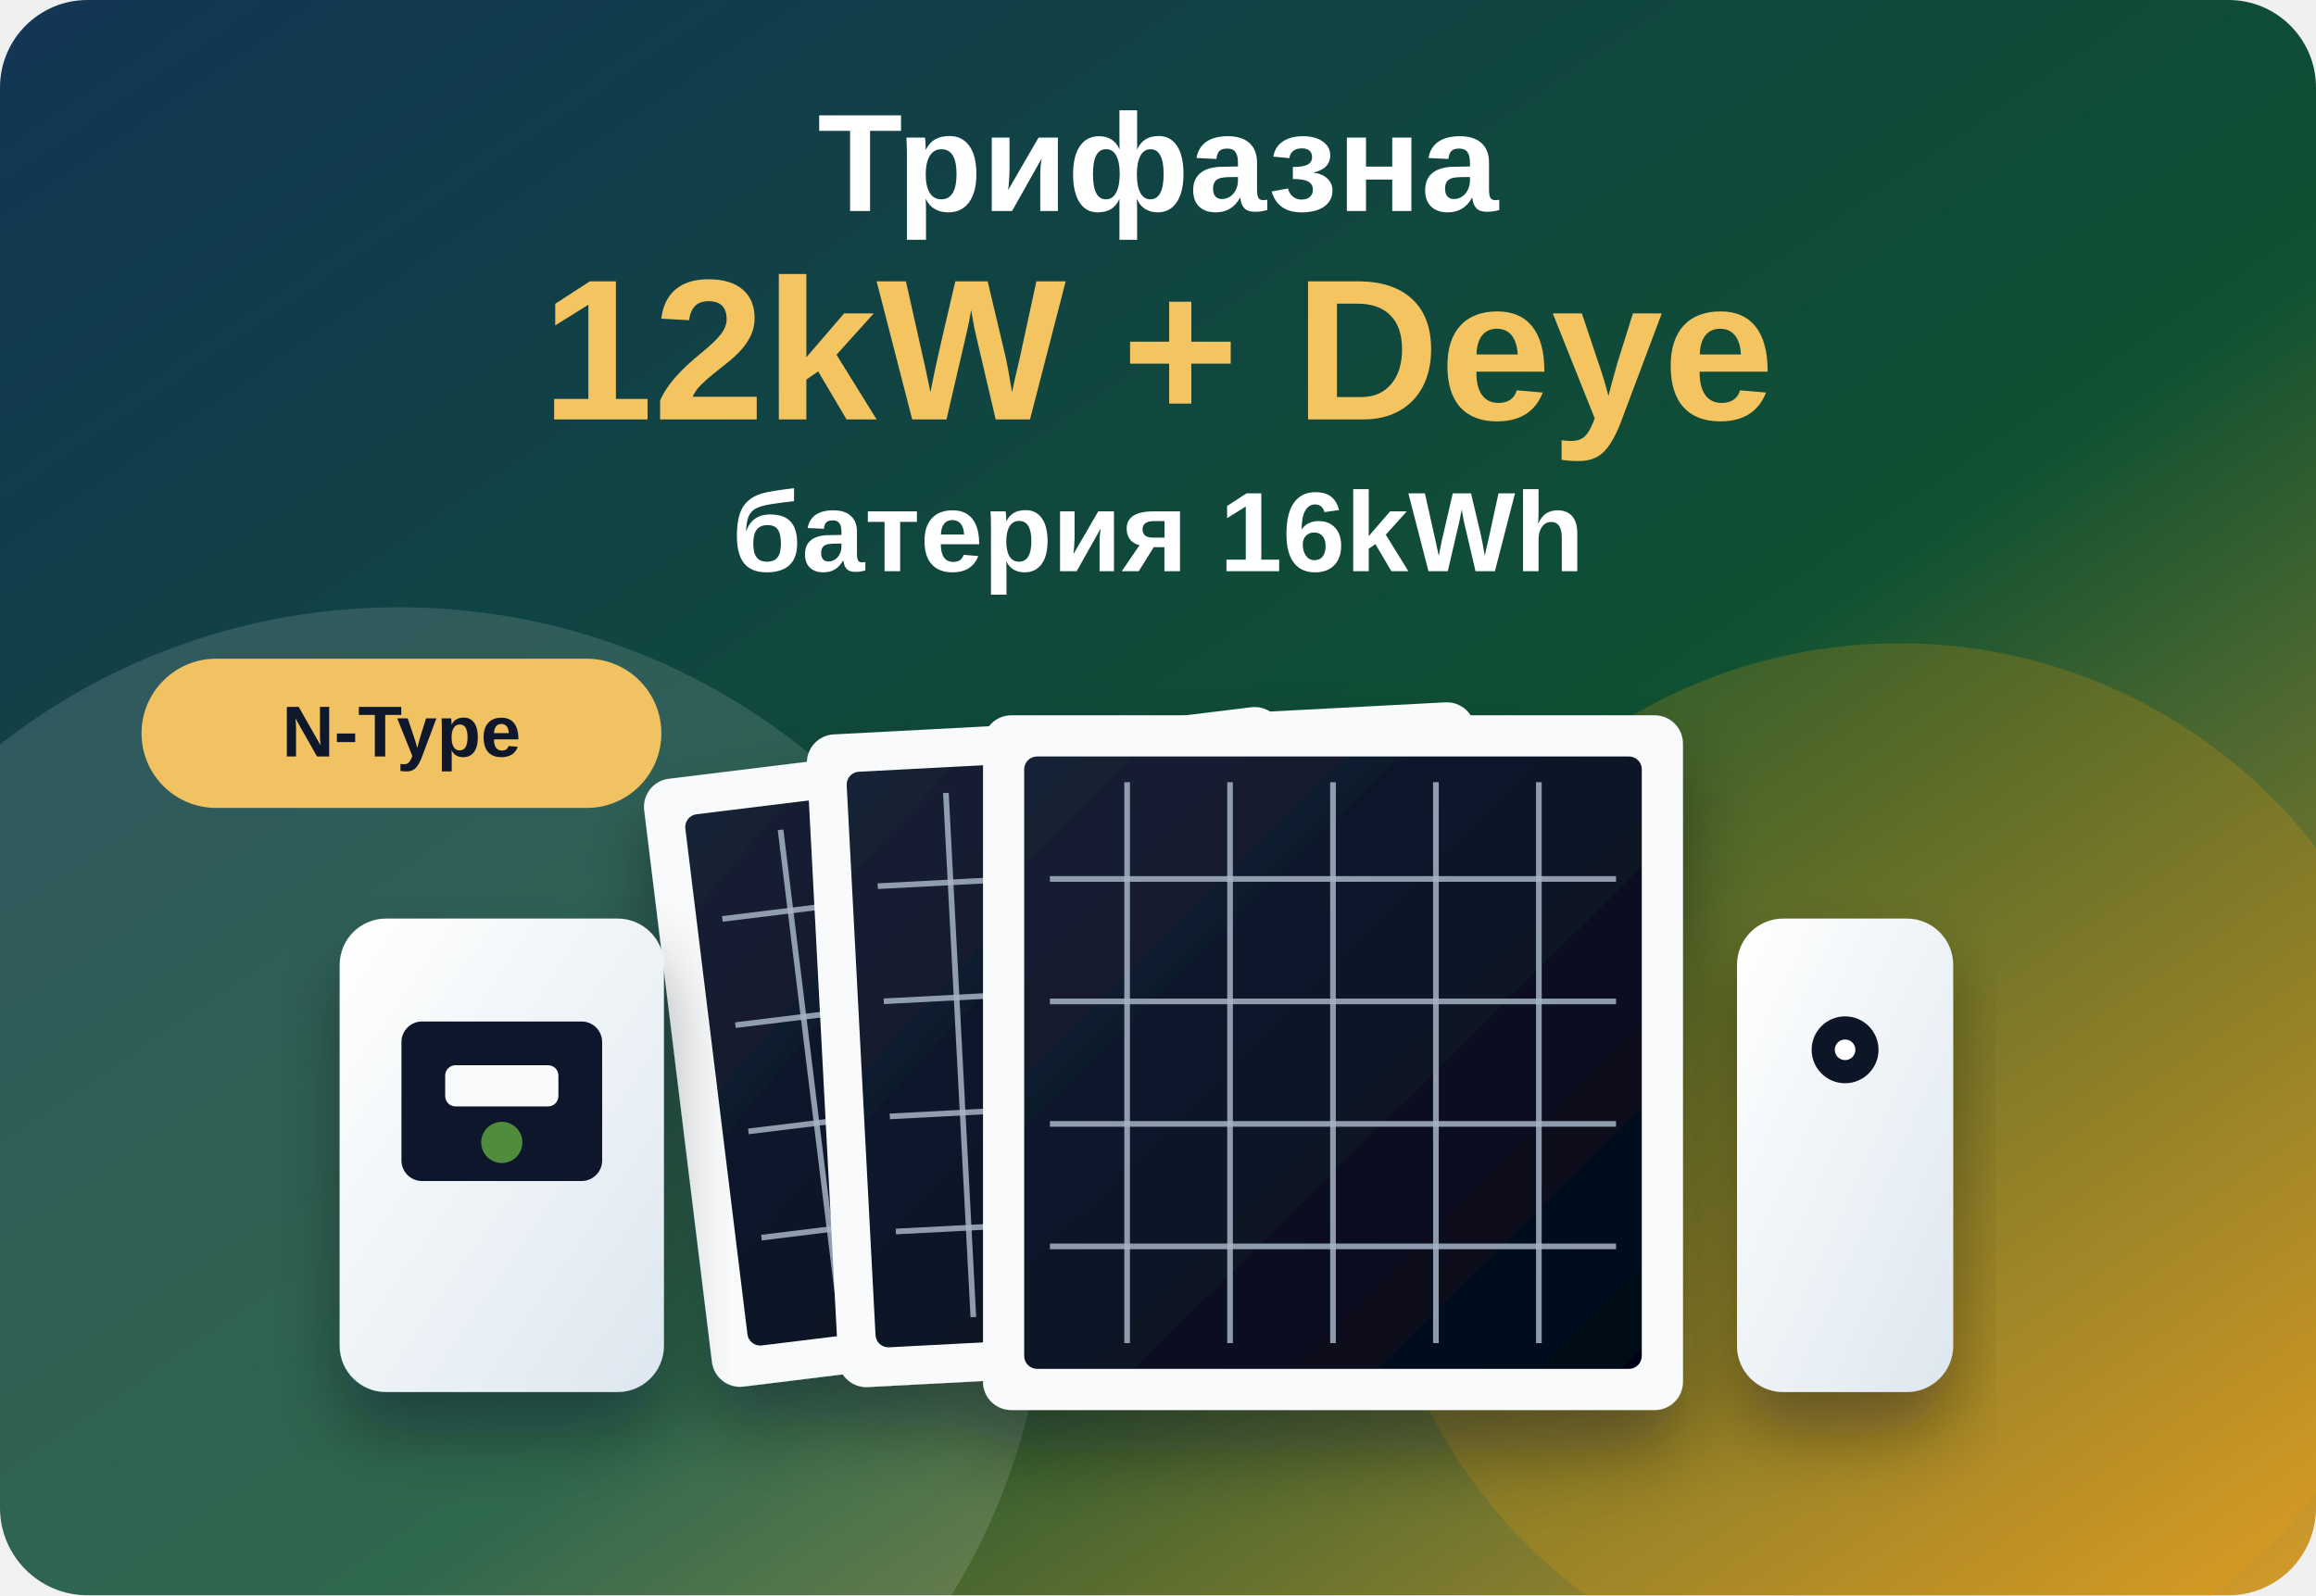
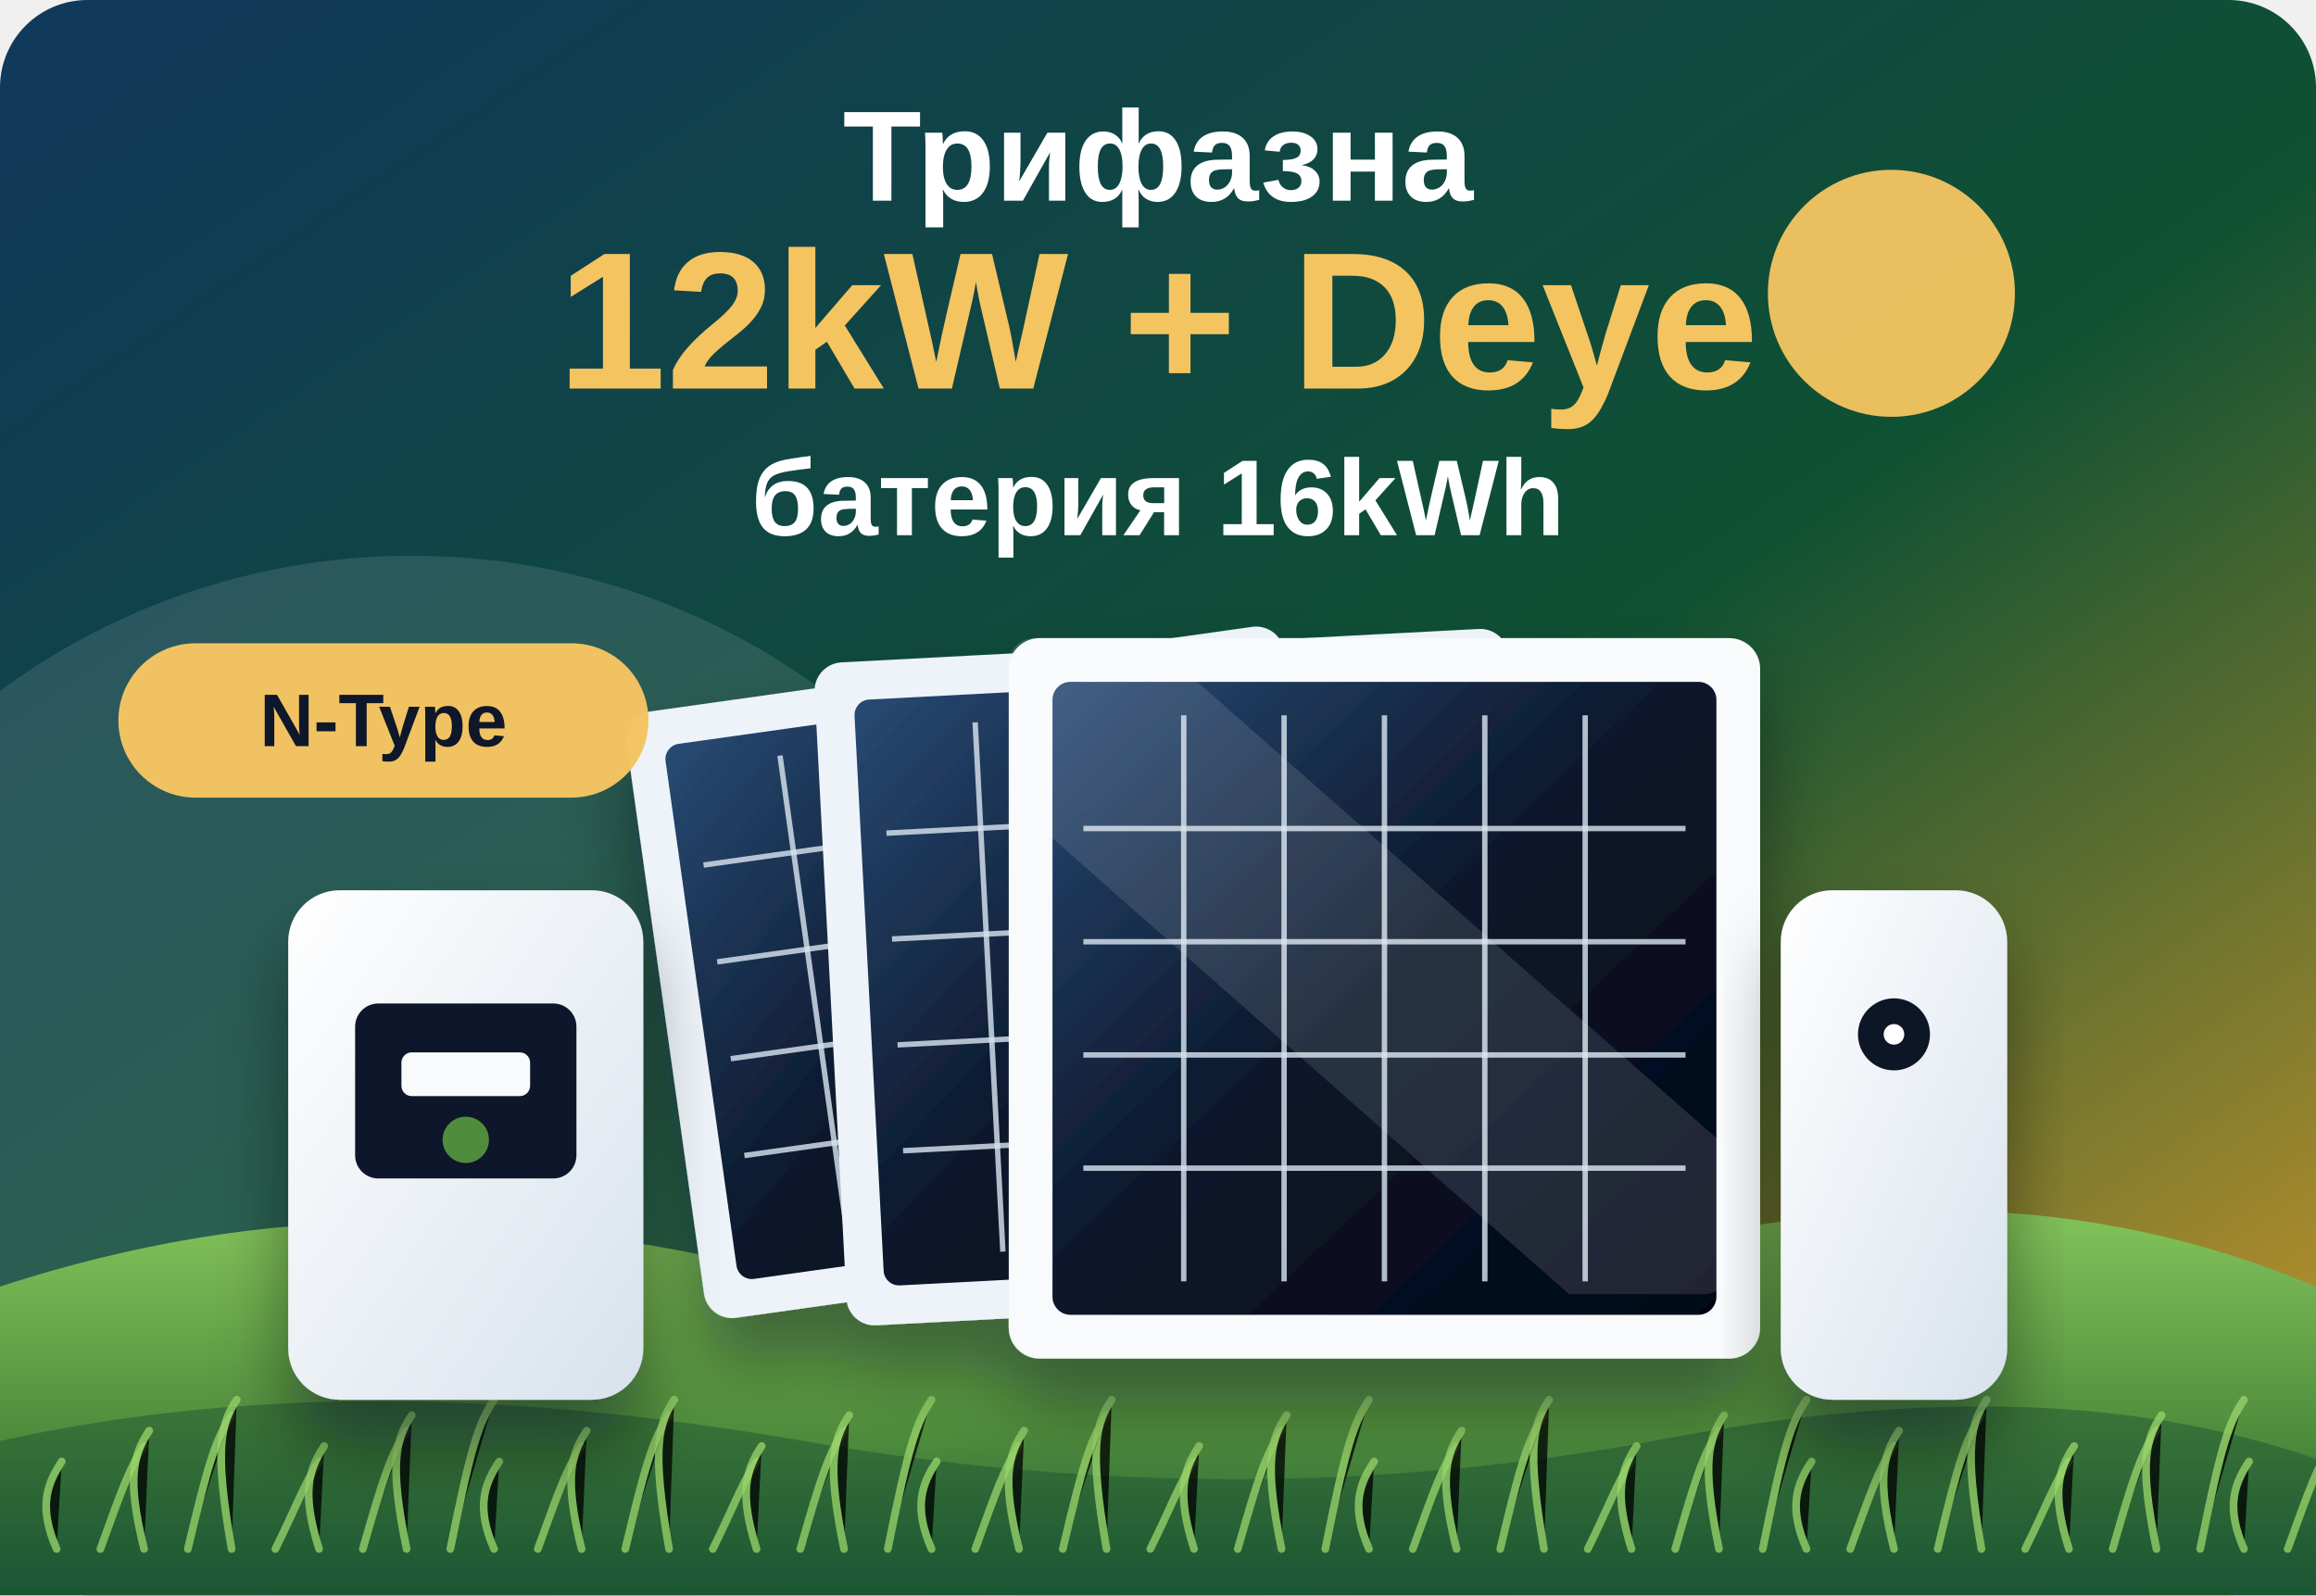
<svg xmlns="http://www.w3.org/2000/svg" width="900" height="620" viewBox="0 0 900 620" role="img" aria-label="Трифазна 12kW Deye 16kWh">
  <defs>
-     <linearGradient id="bg" x1="0" y1="0" x2="1" y2="1">
-       <stop offset="0" stop-color="#123555" />
-       <stop offset=".58" stop-color="#0F5132" />
+     <linearGradient id="sky" x1="0" y1="0" x2="1" y2="1">
+       <stop offset="0" stop-color="#11385C" />
+       <stop offset=".55" stop-color="#0F5132" />
      <stop offset="1" stop-color="#D79B2B" />
    </linearGradient>
-     <linearGradient id="panel" x1="0" y1="0" x2="1" y2="1">
-       <stop offset="0" stop-color="#172235" />
+     <linearGradient id="glass" x1="0" y1="0" x2="1" y2="1">
+       <stop offset="0" stop-color="#284A74" />
+       <stop offset=".48" stop-color="#0B172A" />
      <stop offset="1" stop-color="#020617" />
    </linearGradient>
    <linearGradient id="device" x1="0" y1="0" x2="1" y2="1">
      <stop offset="0" stop-color="#FFFFFF" />
-       <stop offset="1" stop-color="#DDE7EF" />
+       <stop offset="1" stop-color="#D8E2EC" />
    </linearGradient>
-     <filter id="shadow" x="-20%" y="-20%" width="140%" height="150%">
-       <feDropShadow dx="0" dy="16" stdDeviation="14" flood-color="#020617" flood-opacity=".36" />
+     <linearGradient id="grass" x1="0" y1="0" x2="0" y2="1">
+       <stop offset="0" stop-color="#83C35A" />
+       <stop offset=".58" stop-color="#4F8D3D" />
+       <stop offset="1" stop-color="#1D5B35" />
+     </linearGradient>
+     <filter id="shadow" x="-25%" y="-25%" width="150%" height="160%">
+       <feDropShadow dx="0" dy="18" stdDeviation="14" flood-color="#020617" flood-opacity=".42" />
    </filter>
+     <clipPath id="shineClip">
+       <rect x="0" y="0" width="280" height="255" rx="10" />
+     </clipPath>
  </defs>
-   <rect width="900" height="620" rx="34" fill="url(#bg)" />
-   <circle cx="155" cy="488" r="252" fill="#FFFFFF" opacity=".13" />
-   <circle cx="738" cy="455" r="205" fill="#F59E0B" opacity=".2" />
+   <rect width="900" height="620" rx="34" fill="url(#sky)" />
+   <circle cx="735" cy="114" r="48" fill="#F4C461" opacity=".95">
+     <animate attributeName="opacity" values=".78;.98;.78" dur="4.8s" repeatCount="indefinite" />
+   </circle>
+   <circle cx="160" cy="486" r="270" fill="#FFFFFF" opacity=".11" />
+   <path class="offer-grass" d="M0 500c105 -34 194 -31 302 -6 112 26 205 27 317 -4 102 -28 193 -27 281 10v120H0z" fill="url(#grass)" />
+   <path class="offer-grass" d="M0 560c104 -23 208 -18 312 0 114 20 226 20 336 -1 101 -19 183 -16 252 8v53H0z" fill="#184D31" opacity=".45" />
+   <path d="M22 602c-7 -16 -4 -25 2 -34" stroke="#9BD56B" stroke-width="3" stroke-linecap="round" opacity=".75" />
+   <path d="M39 602c8 -22 11 -31 17 -40" stroke="#9BD56B" stroke-width="3" stroke-linecap="round" opacity=".75" />
+   <path d="M56 602c-7 -28 -4 -37 2 -46" stroke="#9BD56B" stroke-width="3" stroke-linecap="round" opacity=".75" />
+   <path d="M73 602c8 -34 11 -43 17 -52" stroke="#9BD56B" stroke-width="3" stroke-linecap="round" opacity=".75" />
+   <path d="M90 602c-7 -40 -4 -49 2 -58" stroke="#9BD56B" stroke-width="3" stroke-linecap="round" opacity=".75" />
+   <path d="M107 602c8 -16 11 -25 17 -34" stroke="#9BD56B" stroke-width="3" stroke-linecap="round" opacity=".75" />
+   <path d="M124 602c-7 -22 -4 -31 2 -40" stroke="#9BD56B" stroke-width="3" stroke-linecap="round" opacity=".75" />
+   <path d="M141 602c8 -28 11 -37 17 -46" stroke="#9BD56B" stroke-width="3" stroke-linecap="round" opacity=".75" />
+   <path d="M158 602c-7 -34 -4 -43 2 -52" stroke="#9BD56B" stroke-width="3" stroke-linecap="round" opacity=".75" />
+   <path d="M175 602c8 -40 11 -49 17 -58" stroke="#9BD56B" stroke-width="3" stroke-linecap="round" opacity=".75" />
+   <path d="M192 602c-7 -16 -4 -25 2 -34" stroke="#9BD56B" stroke-width="3" stroke-linecap="round" opacity=".75" />
+   <path d="M209 602c8 -22 11 -31 17 -40" stroke="#9BD56B" stroke-width="3" stroke-linecap="round" opacity=".75" />
+   <path d="M226 602c-7 -28 -4 -37 2 -46" stroke="#9BD56B" stroke-width="3" stroke-linecap="round" opacity=".75" />
+   <path d="M243 602c8 -34 11 -43 17 -52" stroke="#9BD56B" stroke-width="3" stroke-linecap="round" opacity=".75" />
+   <path d="M260 602c-7 -40 -4 -49 2 -58" stroke="#9BD56B" stroke-width="3" stroke-linecap="round" opacity=".75" />
+   <path d="M277 602c8 -16 11 -25 17 -34" stroke="#9BD56B" stroke-width="3" stroke-linecap="round" opacity=".75" />
+   <path d="M294 602c-7 -22 -4 -31 2 -40" stroke="#9BD56B" stroke-width="3" stroke-linecap="round" opacity=".75" />
+   <path d="M311 602c8 -28 11 -37 17 -46" stroke="#9BD56B" stroke-width="3" stroke-linecap="round" opacity=".75" />
+   <path d="M328 602c-7 -34 -4 -43 2 -52" stroke="#9BD56B" stroke-width="3" stroke-linecap="round" opacity=".75" />
+   <path d="M345 602c8 -40 11 -49 17 -58" stroke="#9BD56B" stroke-width="3" stroke-linecap="round" opacity=".75" />
+   <path d="M362 602c-7 -16 -4 -25 2 -34" stroke="#9BD56B" stroke-width="3" stroke-linecap="round" opacity=".75" />
+   <path d="M379 602c8 -22 11 -31 17 -40" stroke="#9BD56B" stroke-width="3" stroke-linecap="round" opacity=".75" />
+   <path d="M396 602c-7 -28 -4 -37 2 -46" stroke="#9BD56B" stroke-width="3" stroke-linecap="round" opacity=".75" />
+   <path d="M413 602c8 -34 11 -43 17 -52" stroke="#9BD56B" stroke-width="3" stroke-linecap="round" opacity=".75" />
+   <path d="M430 602c-7 -40 -4 -49 2 -58" stroke="#9BD56B" stroke-width="3" stroke-linecap="round" opacity=".75" />
+   <path d="M447 602c8 -16 11 -25 17 -34" stroke="#9BD56B" stroke-width="3" stroke-linecap="round" opacity=".75" />
+   <path d="M464 602c-7 -22 -4 -31 2 -40" stroke="#9BD56B" stroke-width="3" stroke-linecap="round" opacity=".75" />
+   <path d="M481 602c8 -28 11 -37 17 -46" stroke="#9BD56B" stroke-width="3" stroke-linecap="round" opacity=".75" />
+   <path d="M498 602c-7 -34 -4 -43 2 -52" stroke="#9BD56B" stroke-width="3" stroke-linecap="round" opacity=".75" />
+   <path d="M515 602c8 -40 11 -49 17 -58" stroke="#9BD56B" stroke-width="3" stroke-linecap="round" opacity=".75" />
+   <path d="M532 602c-7 -16 -4 -25 2 -34" stroke="#9BD56B" stroke-width="3" stroke-linecap="round" opacity=".75" />
+   <path d="M549 602c8 -22 11 -31 17 -40" stroke="#9BD56B" stroke-width="3" stroke-linecap="round" opacity=".75" />
+   <path d="M566 602c-7 -28 -4 -37 2 -46" stroke="#9BD56B" stroke-width="3" stroke-linecap="round" opacity=".75" />
+   <path d="M583 602c8 -34 11 -43 17 -52" stroke="#9BD56B" stroke-width="3" stroke-linecap="round" opacity=".75" />
+   <path d="M600 602c-7 -40 -4 -49 2 -58" stroke="#9BD56B" stroke-width="3" stroke-linecap="round" opacity=".75" />
+   <path d="M617 602c8 -16 11 -25 17 -34" stroke="#9BD56B" stroke-width="3" stroke-linecap="round" opacity=".75" />
+   <path d="M634 602c-7 -22 -4 -31 2 -40" stroke="#9BD56B" stroke-width="3" stroke-linecap="round" opacity=".75" />
+   <path d="M651 602c8 -28 11 -37 17 -46" stroke="#9BD56B" stroke-width="3" stroke-linecap="round" opacity=".75" />
+   <path d="M668 602c-7 -34 -4 -43 2 -52" stroke="#9BD56B" stroke-width="3" stroke-linecap="round" opacity=".75" />
+   <path d="M685 602c8 -40 11 -49 17 -58" stroke="#9BD56B" stroke-width="3" stroke-linecap="round" opacity=".75" />
+   <path d="M702 602c-7 -16 -4 -25 2 -34" stroke="#9BD56B" stroke-width="3" stroke-linecap="round" opacity=".75" />
+   <path d="M719 602c8 -22 11 -31 17 -40" stroke="#9BD56B" stroke-width="3" stroke-linecap="round" opacity=".75" />
+   <path d="M736 602c-7 -28 -4 -37 2 -46" stroke="#9BD56B" stroke-width="3" stroke-linecap="round" opacity=".75" />
+   <path d="M753 602c8 -34 11 -43 17 -52" stroke="#9BD56B" stroke-width="3" stroke-linecap="round" opacity=".75" />
+   <path d="M770 602c-7 -40 -4 -49 2 -58" stroke="#9BD56B" stroke-width="3" stroke-linecap="round" opacity=".75" />
+   <path d="M787 602c8 -16 11 -25 17 -34" stroke="#9BD56B" stroke-width="3" stroke-linecap="round" opacity=".75" />
+   <path d="M804 602c-7 -22 -4 -31 2 -40" stroke="#9BD56B" stroke-width="3" stroke-linecap="round" opacity=".75" />
+   <path d="M821 602c8 -28 11 -37 17 -46" stroke="#9BD56B" stroke-width="3" stroke-linecap="round" opacity=".75" />
+   <path d="M838 602c-7 -34 -4 -43 2 -52" stroke="#9BD56B" stroke-width="3" stroke-linecap="round" opacity=".75" />
+   <path d="M855 602c8 -40 11 -49 17 -58" stroke="#9BD56B" stroke-width="3" stroke-linecap="round" opacity=".75" />
+   <path d="M872 602c-7 -16 -4 -25 2 -34" stroke="#9BD56B" stroke-width="3" stroke-linecap="round" opacity=".75" />
+   <path d="M889 602c8 -22 11 -31 17 -40" stroke="#9BD56B" stroke-width="3" stroke-linecap="round" opacity=".75" />
  <g font-family="Arial, sans-serif" text-anchor="middle">
-     <text x="450" y="82" font-size="54" font-weight="900" fill="#FFFFFF">Трифазна</text>
-     <text x="450" y="163" font-size="78" font-weight="900" fill="#F4C461">12kW + Deye</text>
-     <text x="450" y="222" font-size="44" font-weight="900" fill="#FFFFFF">батерия 16kWh</text>
+     <text x="450" y="78" font-size="50" font-weight="900" fill="#FFFFFF">Трифазна</text>
+     <text x="450" y="151" font-size="76" font-weight="900" fill="#F4C461">12kW + Deye</text>
+     <text x="450" y="208" font-size="42" font-weight="900" fill="#FFFFFF">батерия 16kWh</text>
  </g>
-   <g filter="url(#shadow)">
-     <g transform="translate(249 304) rotate(-7)">
-       <rect width="250" height="238" rx="11" fill="#F8FAFC" />
-       <rect x="15" y="15" width="220" height="208" rx="5" fill="url(#panel)" />
-       <line x1="51.667" y1="25" x2="51.667" y2="213" stroke="#A6B4C4" stroke-width="2.2" opacity=".85" />
-       <line x1="88.333" y1="25" x2="88.333" y2="213" stroke="#A6B4C4" stroke-width="2.2" opacity=".85" />
-       <line x1="125" y1="25" x2="125" y2="213" stroke="#A6B4C4" stroke-width="2.2" opacity=".85" />
-       <line x1="161.667" y1="25" x2="161.667" y2="213" stroke="#A6B4C4" stroke-width="2.2" opacity=".85" />
-       <line x1="198.333" y1="25" x2="198.333" y2="213" stroke="#A6B4C4" stroke-width="2.2" opacity=".85" />
-       <line x1="25" y1="56.6" x2="225" y2="56.6" stroke="#A6B4C4" stroke-width="2.2" opacity=".85" />
-       <line x1="25" y1="98.2" x2="225" y2="98.2" stroke="#A6B4C4" stroke-width="2.2" opacity=".85" />
-       <line x1="25" y1="139.8" x2="225" y2="139.8" stroke="#A6B4C4" stroke-width="2.2" opacity=".85" />
-       <line x1="25" y1="181.4" x2="225" y2="181.4" stroke="#A6B4C4" stroke-width="2.2" opacity=".85" />
+   <g class="solar-module" filter="url(#shadow)">
+     <g transform="translate(242 278) rotate(-8)">
+       <rect width="258" height="238" rx="11" fill="#EDF3F8" />
+       <rect x="14" y="14" width="230" height="210" rx="6" fill="url(#glass)" />
+       <line x1="58.333" y1="24" x2="58.333" y2="214" stroke="#D7E2EE" stroke-width="2.1" opacity=".82" />
+       <line x1="93.667" y1="24" x2="93.667" y2="214" stroke="#D7E2EE" stroke-width="2.1" opacity=".82" />
+       <line x1="129" y1="24" x2="129" y2="214" stroke="#D7E2EE" stroke-width="2.1" opacity=".82" />
+       <line x1="164.333" y1="24" x2="164.333" y2="214" stroke="#D7E2EE" stroke-width="2.1" opacity=".82" />
+       <line x1="199.667" y1="24" x2="199.667" y2="214" stroke="#D7E2EE" stroke-width="2.1" opacity=".82" />
+       <line x1="23" y1="62" x2="235" y2="62" stroke="#D7E2EE" stroke-width="2.1" opacity=".82" />
+       <line x1="23" y1="100" x2="235" y2="100" stroke="#D7E2EE" stroke-width="2.1" opacity=".82" />
+       <line x1="23" y1="138" x2="235" y2="138" stroke="#D7E2EE" stroke-width="2.1" opacity=".82" />
+       <line x1="23" y1="176" x2="235" y2="176" stroke="#D7E2EE" stroke-width="2.1" opacity=".82" />
    </g>
-     <g transform="translate(313 286) rotate(-3)">
-       <rect width="260" height="254" rx="11" fill="#F8FAFC" />
-       <rect x="15" y="15" width="230" height="224" rx="5" fill="url(#panel)" />
-       <line x1="53.333" y1="25" x2="53.333" y2="229" stroke="#A6B4C4" stroke-width="2.2" opacity=".85" />
-       <line x1="91.667" y1="25" x2="91.667" y2="229" stroke="#A6B4C4" stroke-width="2.2" opacity=".85" />
-       <line x1="130" y1="25" x2="130" y2="229" stroke="#A6B4C4" stroke-width="2.2" opacity=".85" />
-       <line x1="168.333" y1="25" x2="168.333" y2="229" stroke="#A6B4C4" stroke-width="2.2" opacity=".85" />
-       <line x1="206.667" y1="25" x2="206.667" y2="229" stroke="#A6B4C4" stroke-width="2.2" opacity=".85" />
-       <line x1="25" y1="59.8" x2="235" y2="59.8" stroke="#A6B4C4" stroke-width="2.2" opacity=".85" />
-       <line x1="25" y1="104.6" x2="235" y2="104.6" stroke="#A6B4C4" stroke-width="2.2" opacity=".85" />
-       <line x1="25" y1="149.4" x2="235" y2="149.4" stroke="#A6B4C4" stroke-width="2.2" opacity=".85" />
-       <line x1="25" y1="194.2" x2="235" y2="194.2" stroke="#A6B4C4" stroke-width="2.2" opacity=".85" />
+     <g transform="translate(316 258) rotate(-3)">
+       <rect width="270" height="258" rx="11" fill="#EDF3F8" />
+       <rect x="15" y="15" width="240" height="228" rx="6" fill="url(#glass)" />
+       <line x1="61.667" y1="26" x2="61.667" y2="232" stroke="#D7E2EE" stroke-width="2.1" opacity=".82" />
+       <line x1="98.333" y1="26" x2="98.333" y2="232" stroke="#D7E2EE" stroke-width="2.1" opacity=".82" />
+       <line x1="135" y1="26" x2="135" y2="232" stroke="#D7E2EE" stroke-width="2.1" opacity=".82" />
+       <line x1="171.667" y1="26" x2="171.667" y2="232" stroke="#D7E2EE" stroke-width="2.1" opacity=".82" />
+       <line x1="208.333" y1="26" x2="208.333" y2="232" stroke="#D7E2EE" stroke-width="2.1" opacity=".82" />
+       <line x1="25" y1="67.2" x2="245" y2="67.2" stroke="#D7E2EE" stroke-width="2.1" opacity=".82" />
+       <line x1="25" y1="108.4" x2="245" y2="108.4" stroke="#D7E2EE" stroke-width="2.1" opacity=".82" />
+       <line x1="25" y1="149.6" x2="245" y2="149.6" stroke="#D7E2EE" stroke-width="2.1" opacity=".82" />
+       <line x1="25" y1="190.8" x2="245" y2="190.8" stroke="#D7E2EE" stroke-width="2.1" opacity=".82" />
    </g>
-     <g transform="translate(382 278)">
-       <rect width="272" height="270" rx="11" fill="#F8FAFC" />
-       <rect x="16" y="16" width="240" height="238" rx="5" fill="url(#panel)" />
-       <line x1="56" y1="26" x2="56" y2="244" stroke="#A6B4C4" stroke-width="2.2" opacity=".85" />
-       <line x1="96" y1="26" x2="96" y2="244" stroke="#A6B4C4" stroke-width="2.2" opacity=".85" />
-       <line x1="136" y1="26" x2="136" y2="244" stroke="#A6B4C4" stroke-width="2.2" opacity=".85" />
-       <line x1="176" y1="26" x2="176" y2="244" stroke="#A6B4C4" stroke-width="2.2" opacity=".85" />
-       <line x1="216" y1="26" x2="216" y2="244" stroke="#A6B4C4" stroke-width="2.2" opacity=".85" />
-       <line x1="26" y1="63.6" x2="246" y2="63.6" stroke="#A6B4C4" stroke-width="2.2" opacity=".85" />
-       <line x1="26" y1="111.2" x2="246" y2="111.2" stroke="#A6B4C4" stroke-width="2.2" opacity=".85" />
-       <line x1="26" y1="158.8" x2="246" y2="158.8" stroke="#A6B4C4" stroke-width="2.2" opacity=".85" />
-       <line x1="26" y1="206.4" x2="246" y2="206.4" stroke="#A6B4C4" stroke-width="2.2" opacity=".85" />
+     <g transform="translate(392 248)">
+       <rect width="292" height="280" rx="12" fill="#F8FAFC" />
+       <rect x="17" y="17" width="258" height="246" rx="7" fill="url(#glass)" />
+       <line x1="68" y1="30" x2="68" y2="250" stroke="#D7E2EE" stroke-width="2.1" opacity=".82" />
+       <line x1="107" y1="30" x2="107" y2="250" stroke="#D7E2EE" stroke-width="2.1" opacity=".82" />
+       <line x1="146" y1="30" x2="146" y2="250" stroke="#D7E2EE" stroke-width="2.1" opacity=".82" />
+       <line x1="185" y1="30" x2="185" y2="250" stroke="#D7E2EE" stroke-width="2.1" opacity=".82" />
+       <line x1="224" y1="30" x2="224" y2="250" stroke="#D7E2EE" stroke-width="2.1" opacity=".82" />
+       <line x1="29" y1="74" x2="263" y2="74" stroke="#D7E2EE" stroke-width="2.1" opacity=".82" />
+       <line x1="29" y1="118" x2="263" y2="118" stroke="#D7E2EE" stroke-width="2.1" opacity=".82" />
+       <line x1="29" y1="162" x2="263" y2="162" stroke="#D7E2EE" stroke-width="2.1" opacity=".82" />
+       <line x1="29" y1="206" x2="263" y2="206" stroke="#D7E2EE" stroke-width="2.1" opacity=".82" />
+       <g clip-path="url(#shineClip)">
+         <path d="M-45 23L22 -28 344 255 280 310z" fill="#FFFFFF" opacity=".12">
+           <animateTransform attributeName="transform" type="translate" values="-170 0;210 0;-170 0" dur="7s" repeatCount="indefinite" />
+         </path>
+       </g>
    </g>
  </g>
  <g filter="url(#shadow)">
-     <rect x="132" y="357" width="126" height="184" rx="18" fill="url(#device)" />
-     <rect x="156" y="397" width="78" height="62" rx="8" fill="#0F172A" />
-     <rect x="173" y="414" width="44" height="16" rx="4" fill="#F8FAFC" />
-     <circle cx="195" cy="444" r="8" fill="#4F8D3D" />
+     <rect x="112" y="346" width="138" height="198" rx="20" fill="url(#device)" />
+     <rect x="138" y="390" width="86" height="68" rx="9" fill="#0F172A" />
+     <rect x="156" y="409" width="50" height="17" rx="4" fill="#F8FAFC" />
+     <circle cx="181" cy="443" r="9" fill="#4F8D3D" />
  </g>
  <g filter="url(#shadow)">
-     <rect x="675" y="357" width="84" height="184" rx="18" fill="url(#device)" />
-     <circle cx="717" cy="408" r="13" fill="#111827" />
-     <circle cx="717" cy="408" r="4" fill="#FFFFFF" />
+     <rect x="692" y="346" width="88" height="198" rx="20" fill="url(#device)" />
+     <circle cx="736" cy="402" r="14" fill="#111827" />
+     <circle cx="736" cy="402" r="4" fill="#FFFFFF" />
  </g>
-   <g transform="translate(55 256)">
-     <rect width="202" height="58" rx="29" fill="#F4C461" opacity=".98" />
-     <text x="101" y="38" text-anchor="middle" font-family="Arial, sans-serif" font-size="28" font-weight="900" fill="#0F172A">N-Type</text>
+   <g transform="translate(46 250)">
+     <rect width="206" height="60" rx="30" fill="#F4C461" opacity=".98" />
+     <text x="103" y="40" text-anchor="middle" font-family="Arial, sans-serif" font-size="29" font-weight="900" fill="#0F172A">N-Type</text>
  </g>
</svg>
